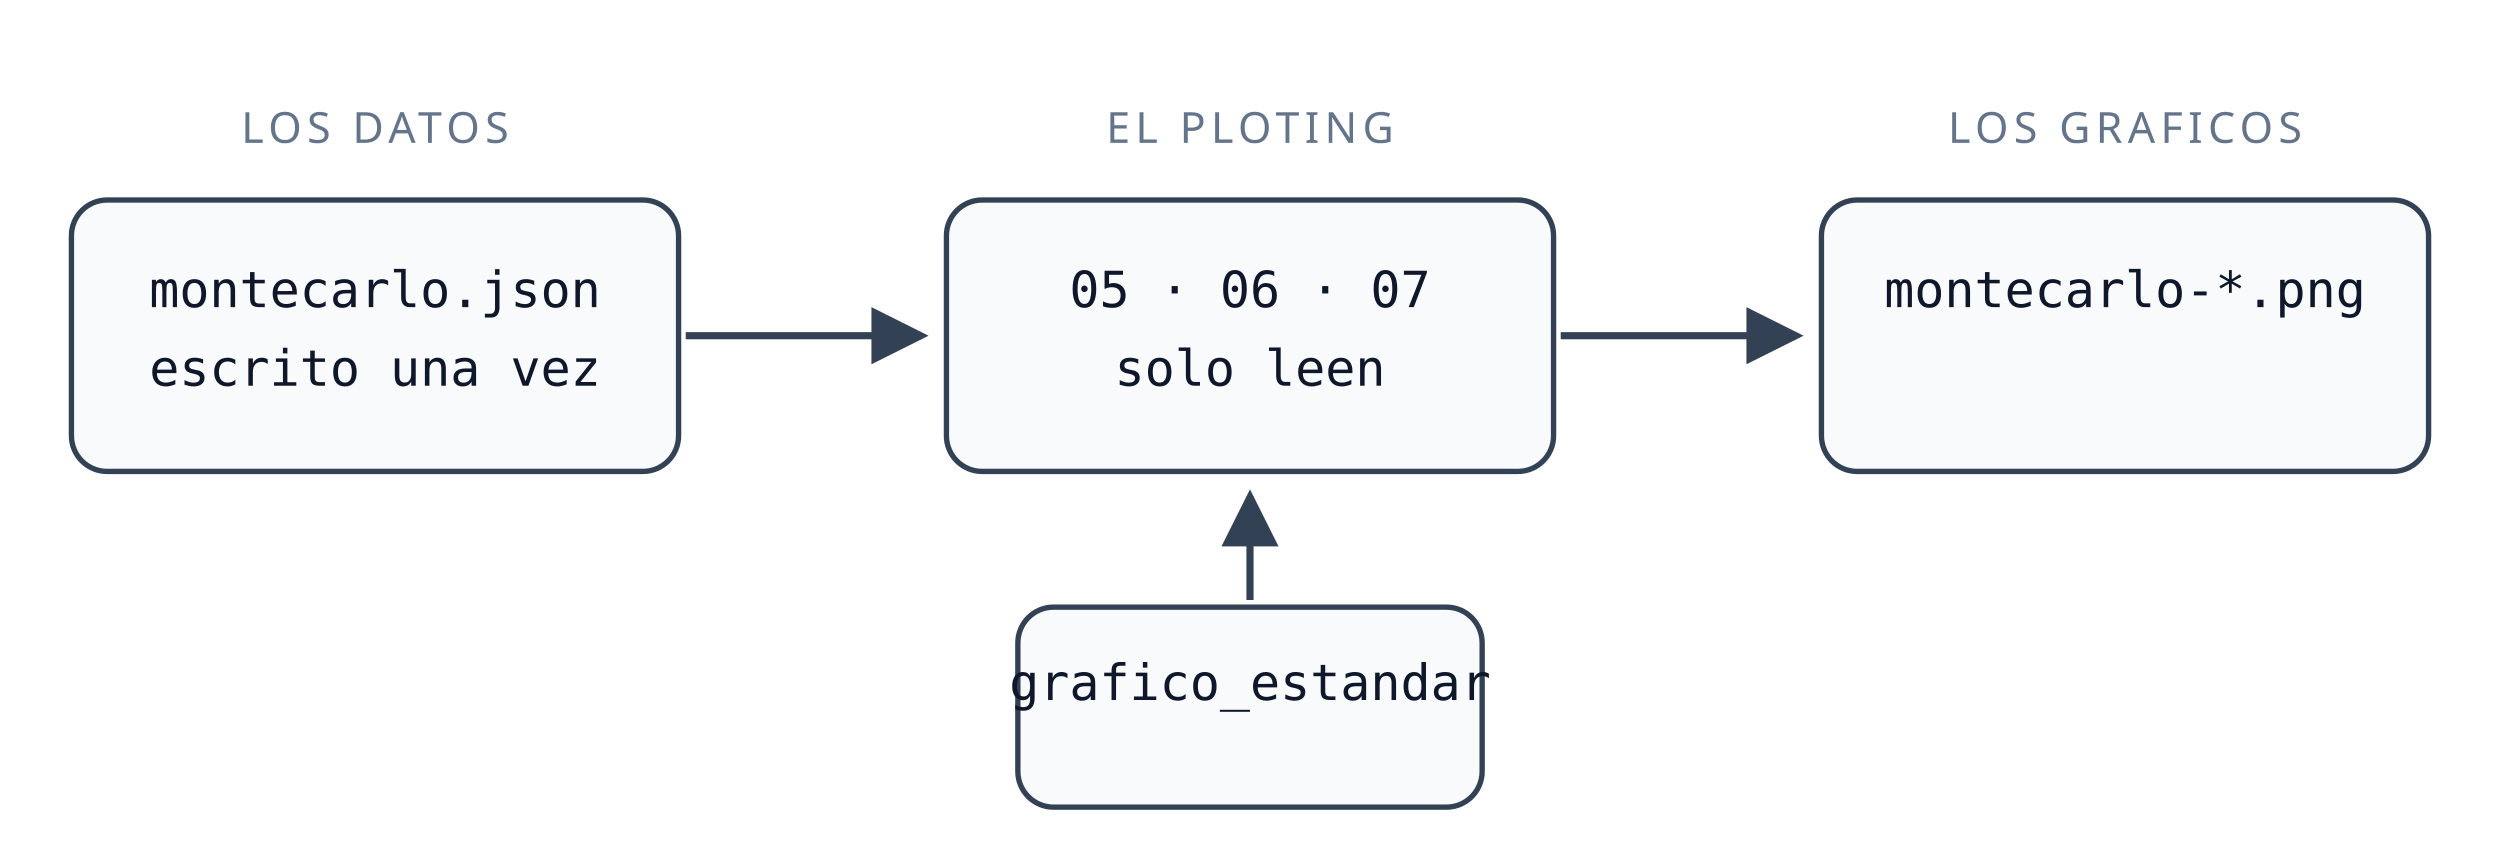
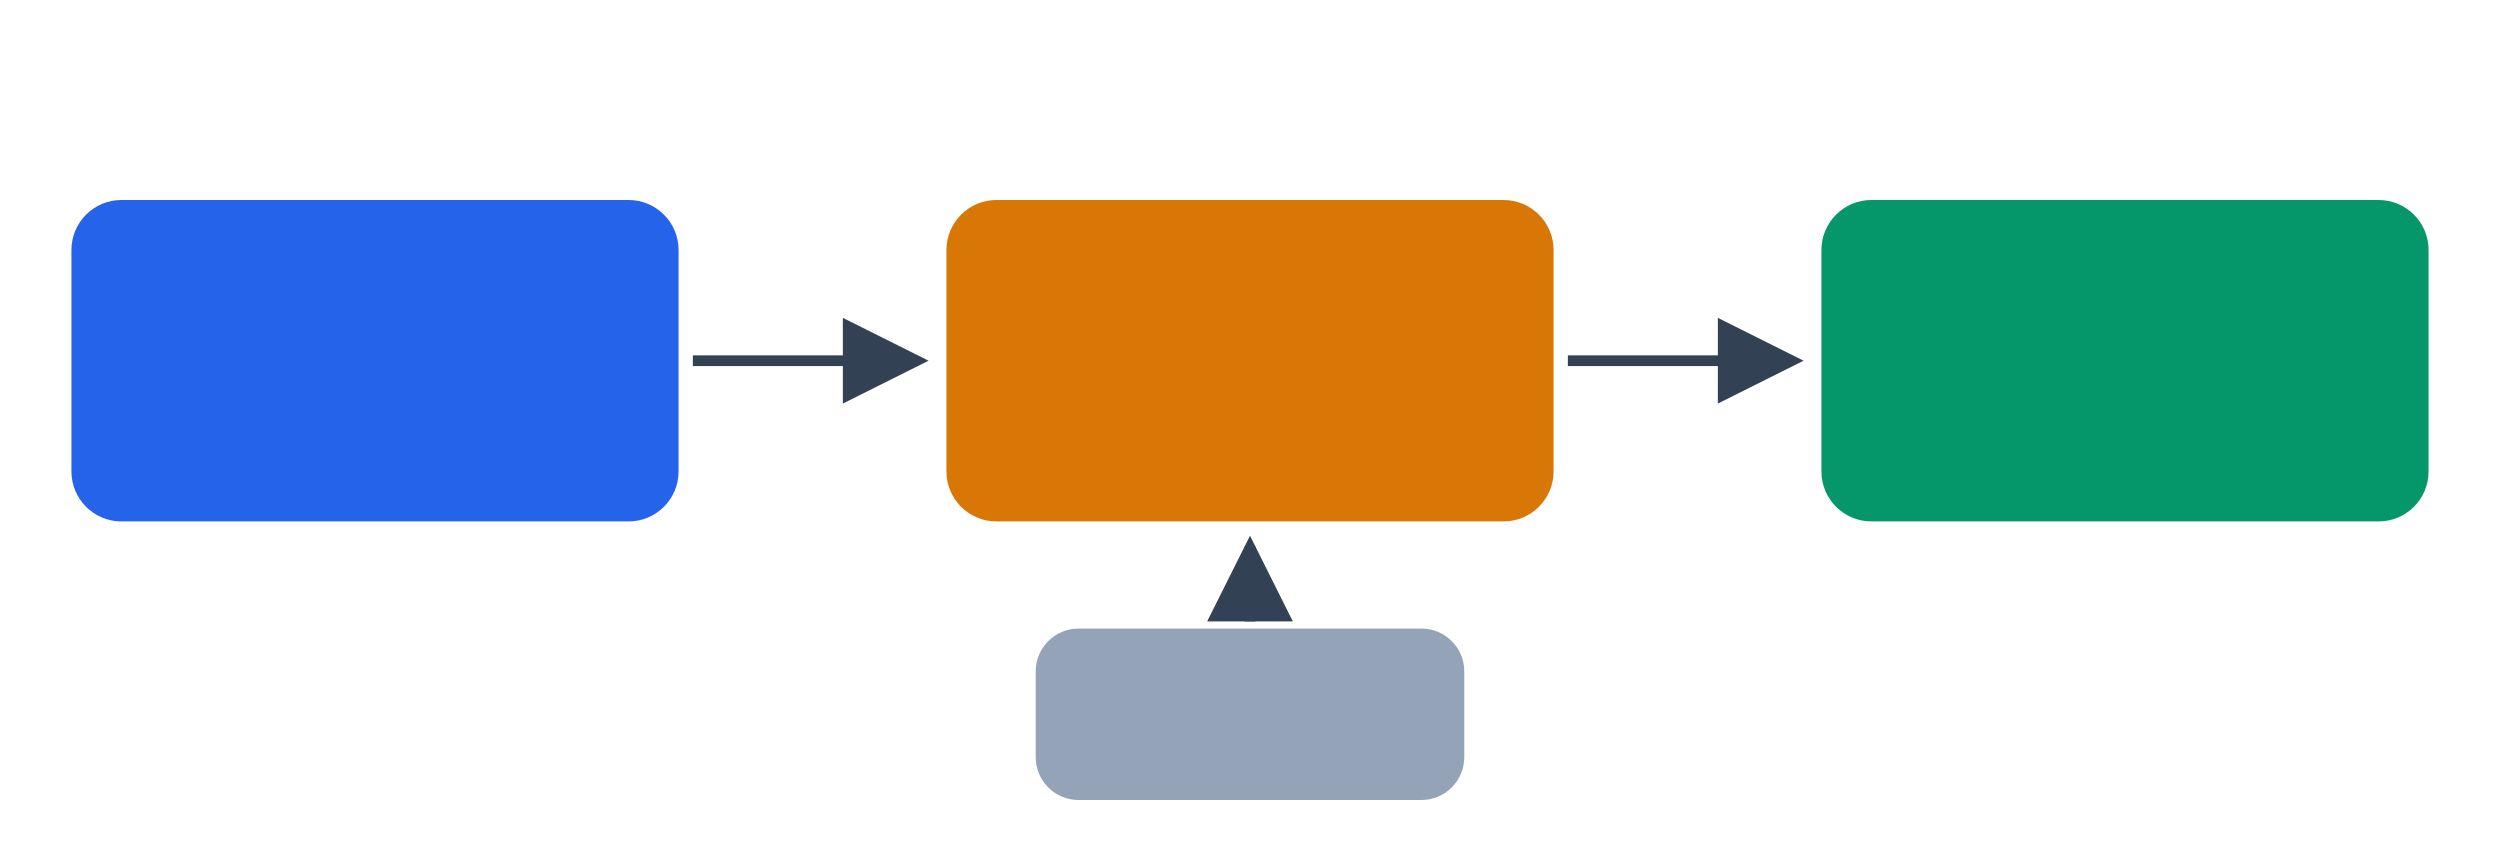
- <svg xmlns="http://www.w3.org/2000/svg" viewBox="0 0 700 240" font-family="sans-serif">
+ <svg xmlns="http://www.w3.org/2000/svg" viewBox="0 0 700 240">
  <defs>
    <marker id="f" markerWidth="9" markerHeight="8" refX="7" refY="4" orient="auto">
      <path d="M0,0L8,4L0,8Z" fill="#334155" />
    </marker>
  </defs>
-   <g fill="#64748b" font-size="12" letter-spacing="1.5" text-anchor="middle">
-     <text x="105" y="40">LOS DATOS</text>
-     <text x="350" y="40">EL PLOTING</text>
-     <text x="595" y="40">LOS GRAFICOS</text>
-   </g>
-   <g fill="#f8fafc" stroke="#334155" stroke-width="1.5">
-     <rect x="20" y="56" width="170" height="76" rx="10" />
-     <rect x="265" y="56" width="170" height="76" rx="10" />
-     <rect x="510" y="56" width="170" height="76" rx="10" />
-     <rect x="285" y="170" width="130" height="56" rx="10" />
-   </g>
-   <g fill="#0f172a" font-family="ui-monospace, monospace" font-size="14" text-anchor="middle">
-     <text x="105" y="86">montecarlo.json</text>
-     <text x="105" y="108">escrito una vez</text>
-     <text x="350" y="86">05 · 06 · 07</text>
-     <text x="350" y="108">solo leen</text>
-     <text x="595" y="86">montecarlo-*.png</text>
-     <text x="350" y="196">grafico_estandar</text>
-   </g>
-   <g stroke="#334155" stroke-width="2">
-     <line x1="192" y1="94" x2="258" y2="94" marker-end="url(#f)" />
-     <line x1="437" y1="94" x2="503" y2="94" marker-end="url(#f)" />
-     <line x1="350" y1="168" x2="350" y2="139" marker-end="url(#f)" />
+   <rect x="20" y="56" width="170" height="90" rx="14" fill="#2563eb" />
+   <rect x="265" y="56" width="170" height="90" rx="14" fill="#d97706" />
+   <rect x="510" y="56" width="170" height="90" rx="14" fill="#059669" />
+   <rect x="290" y="176" width="120" height="48" rx="12" fill="#94a3b8" />
+   <g stroke="#334155" stroke-width="3">
+     <line x1="194" y1="101" x2="257" y2="101" marker-end="url(#f)" />
+     <line x1="439" y1="101" x2="502" y2="101" marker-end="url(#f)" />
+     <line x1="350" y1="174" x2="350" y2="153" marker-end="url(#f)" />
  </g>
</svg>
